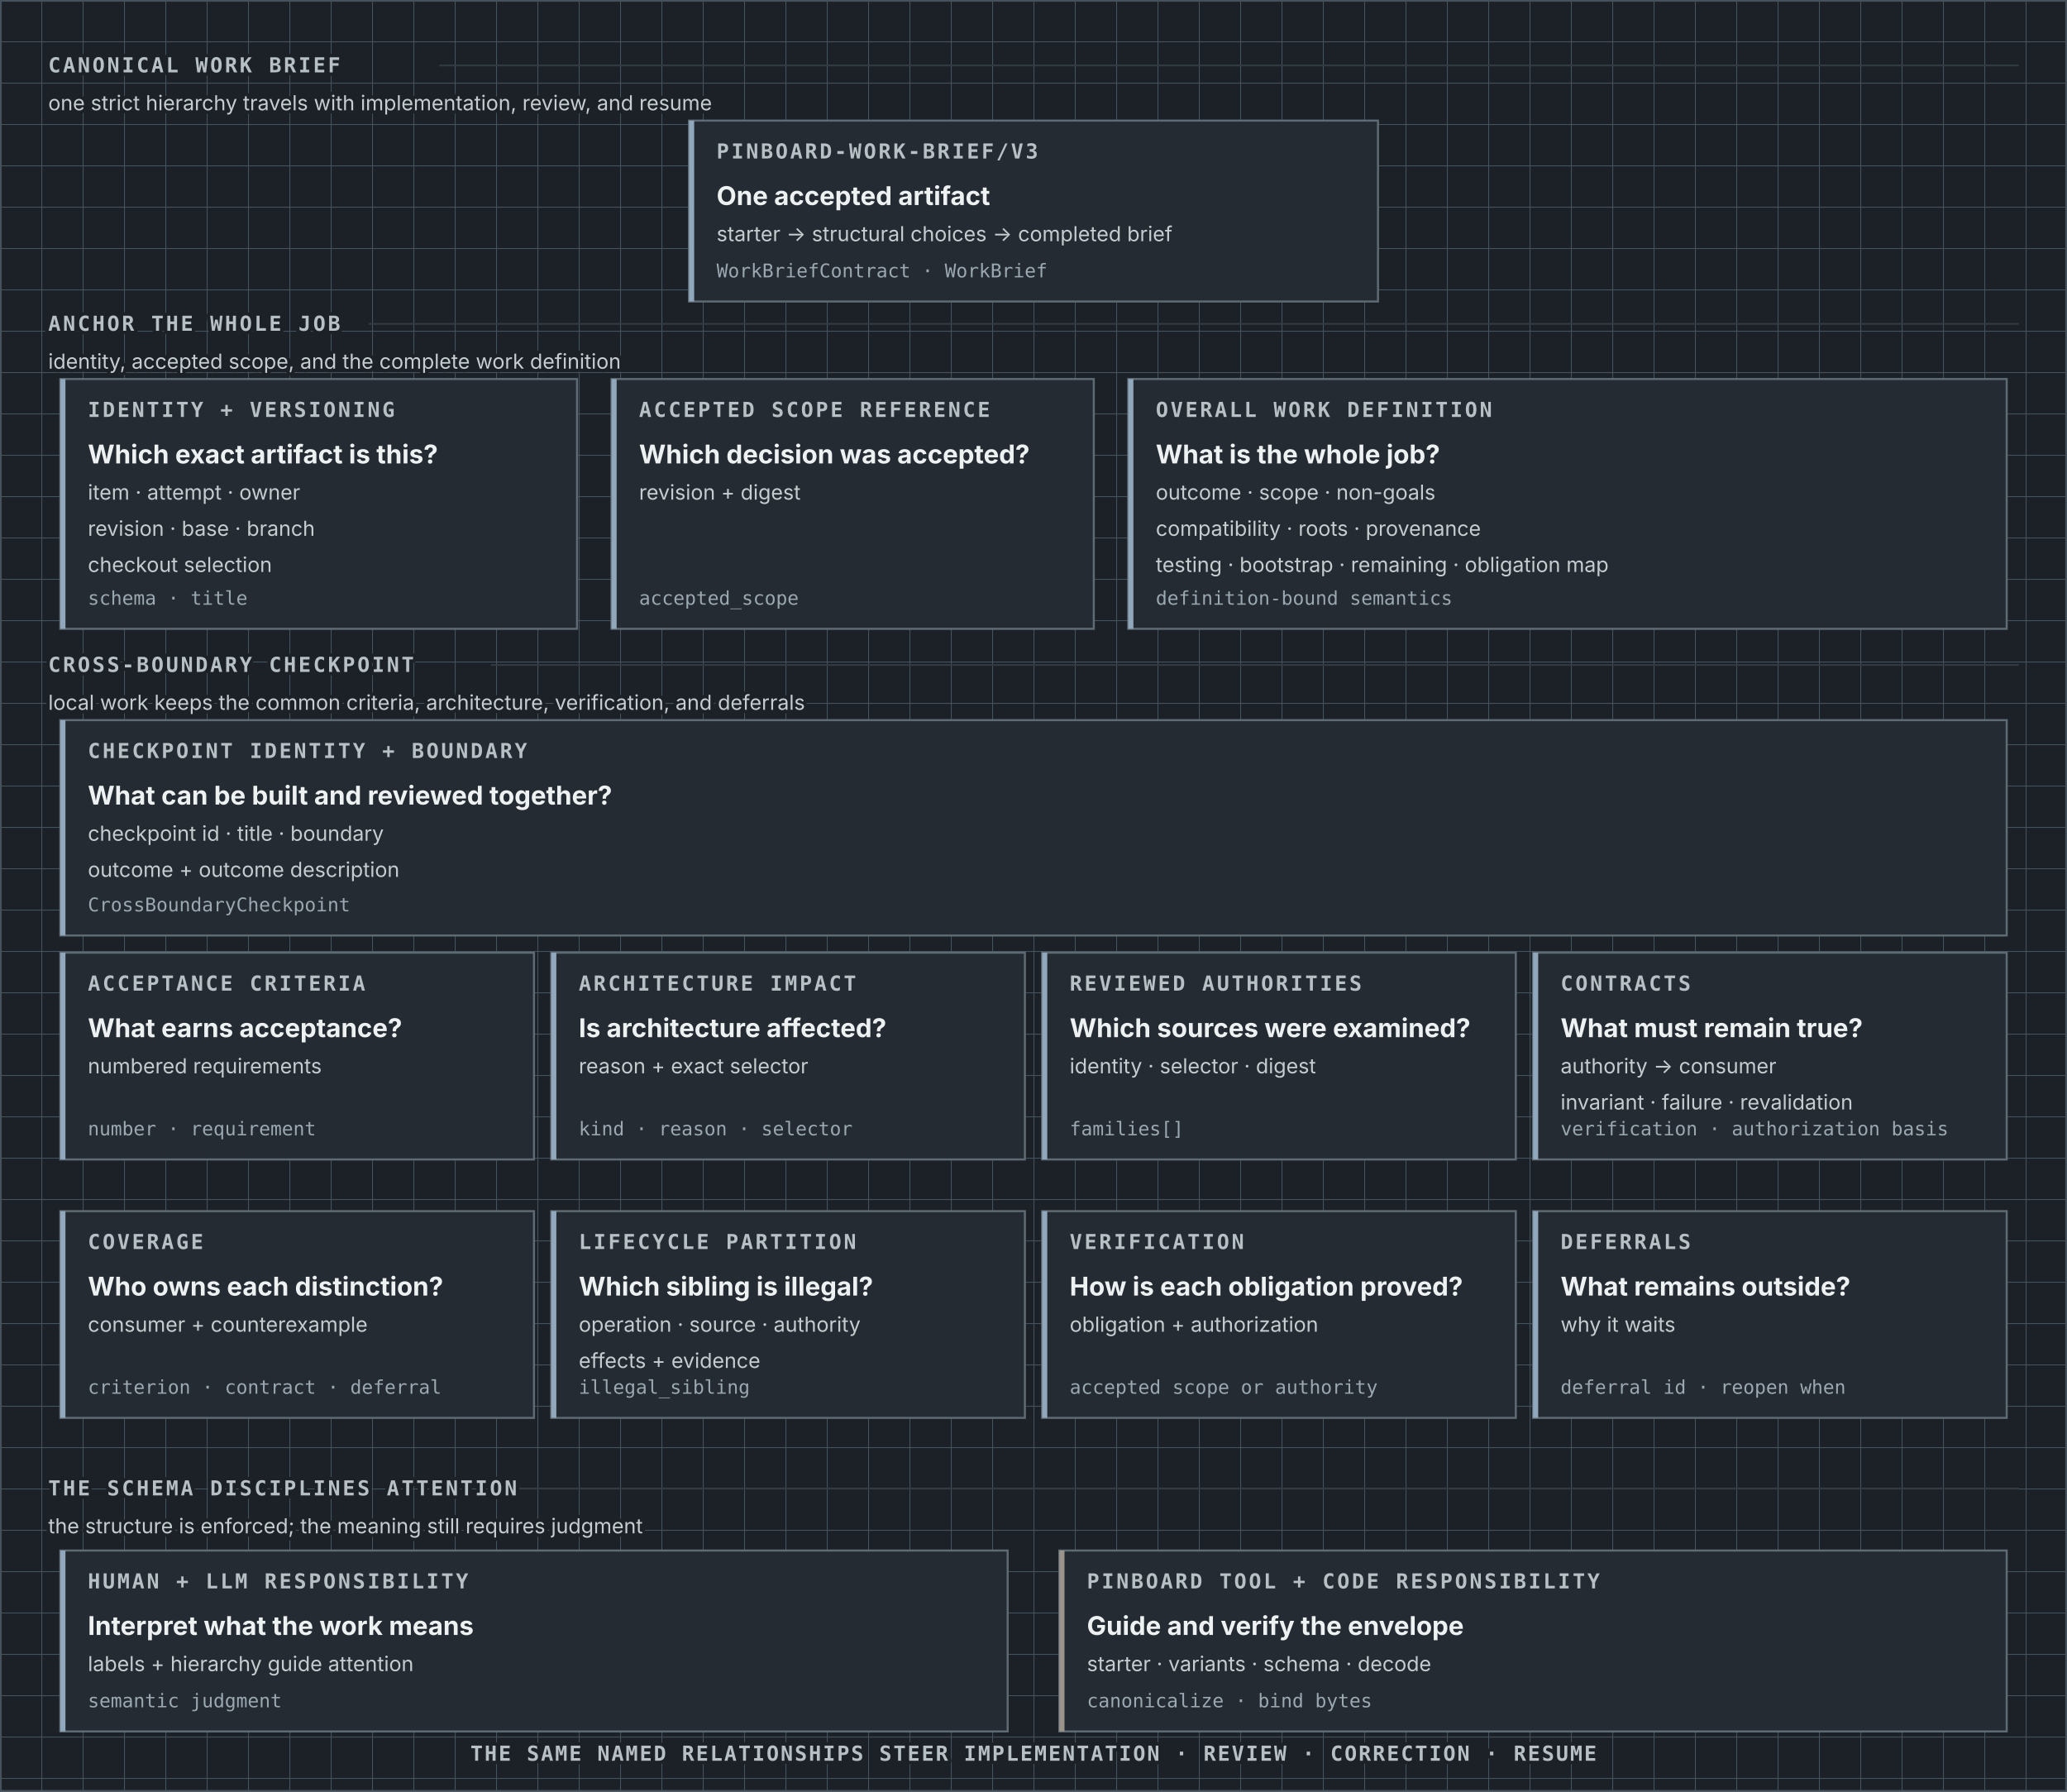
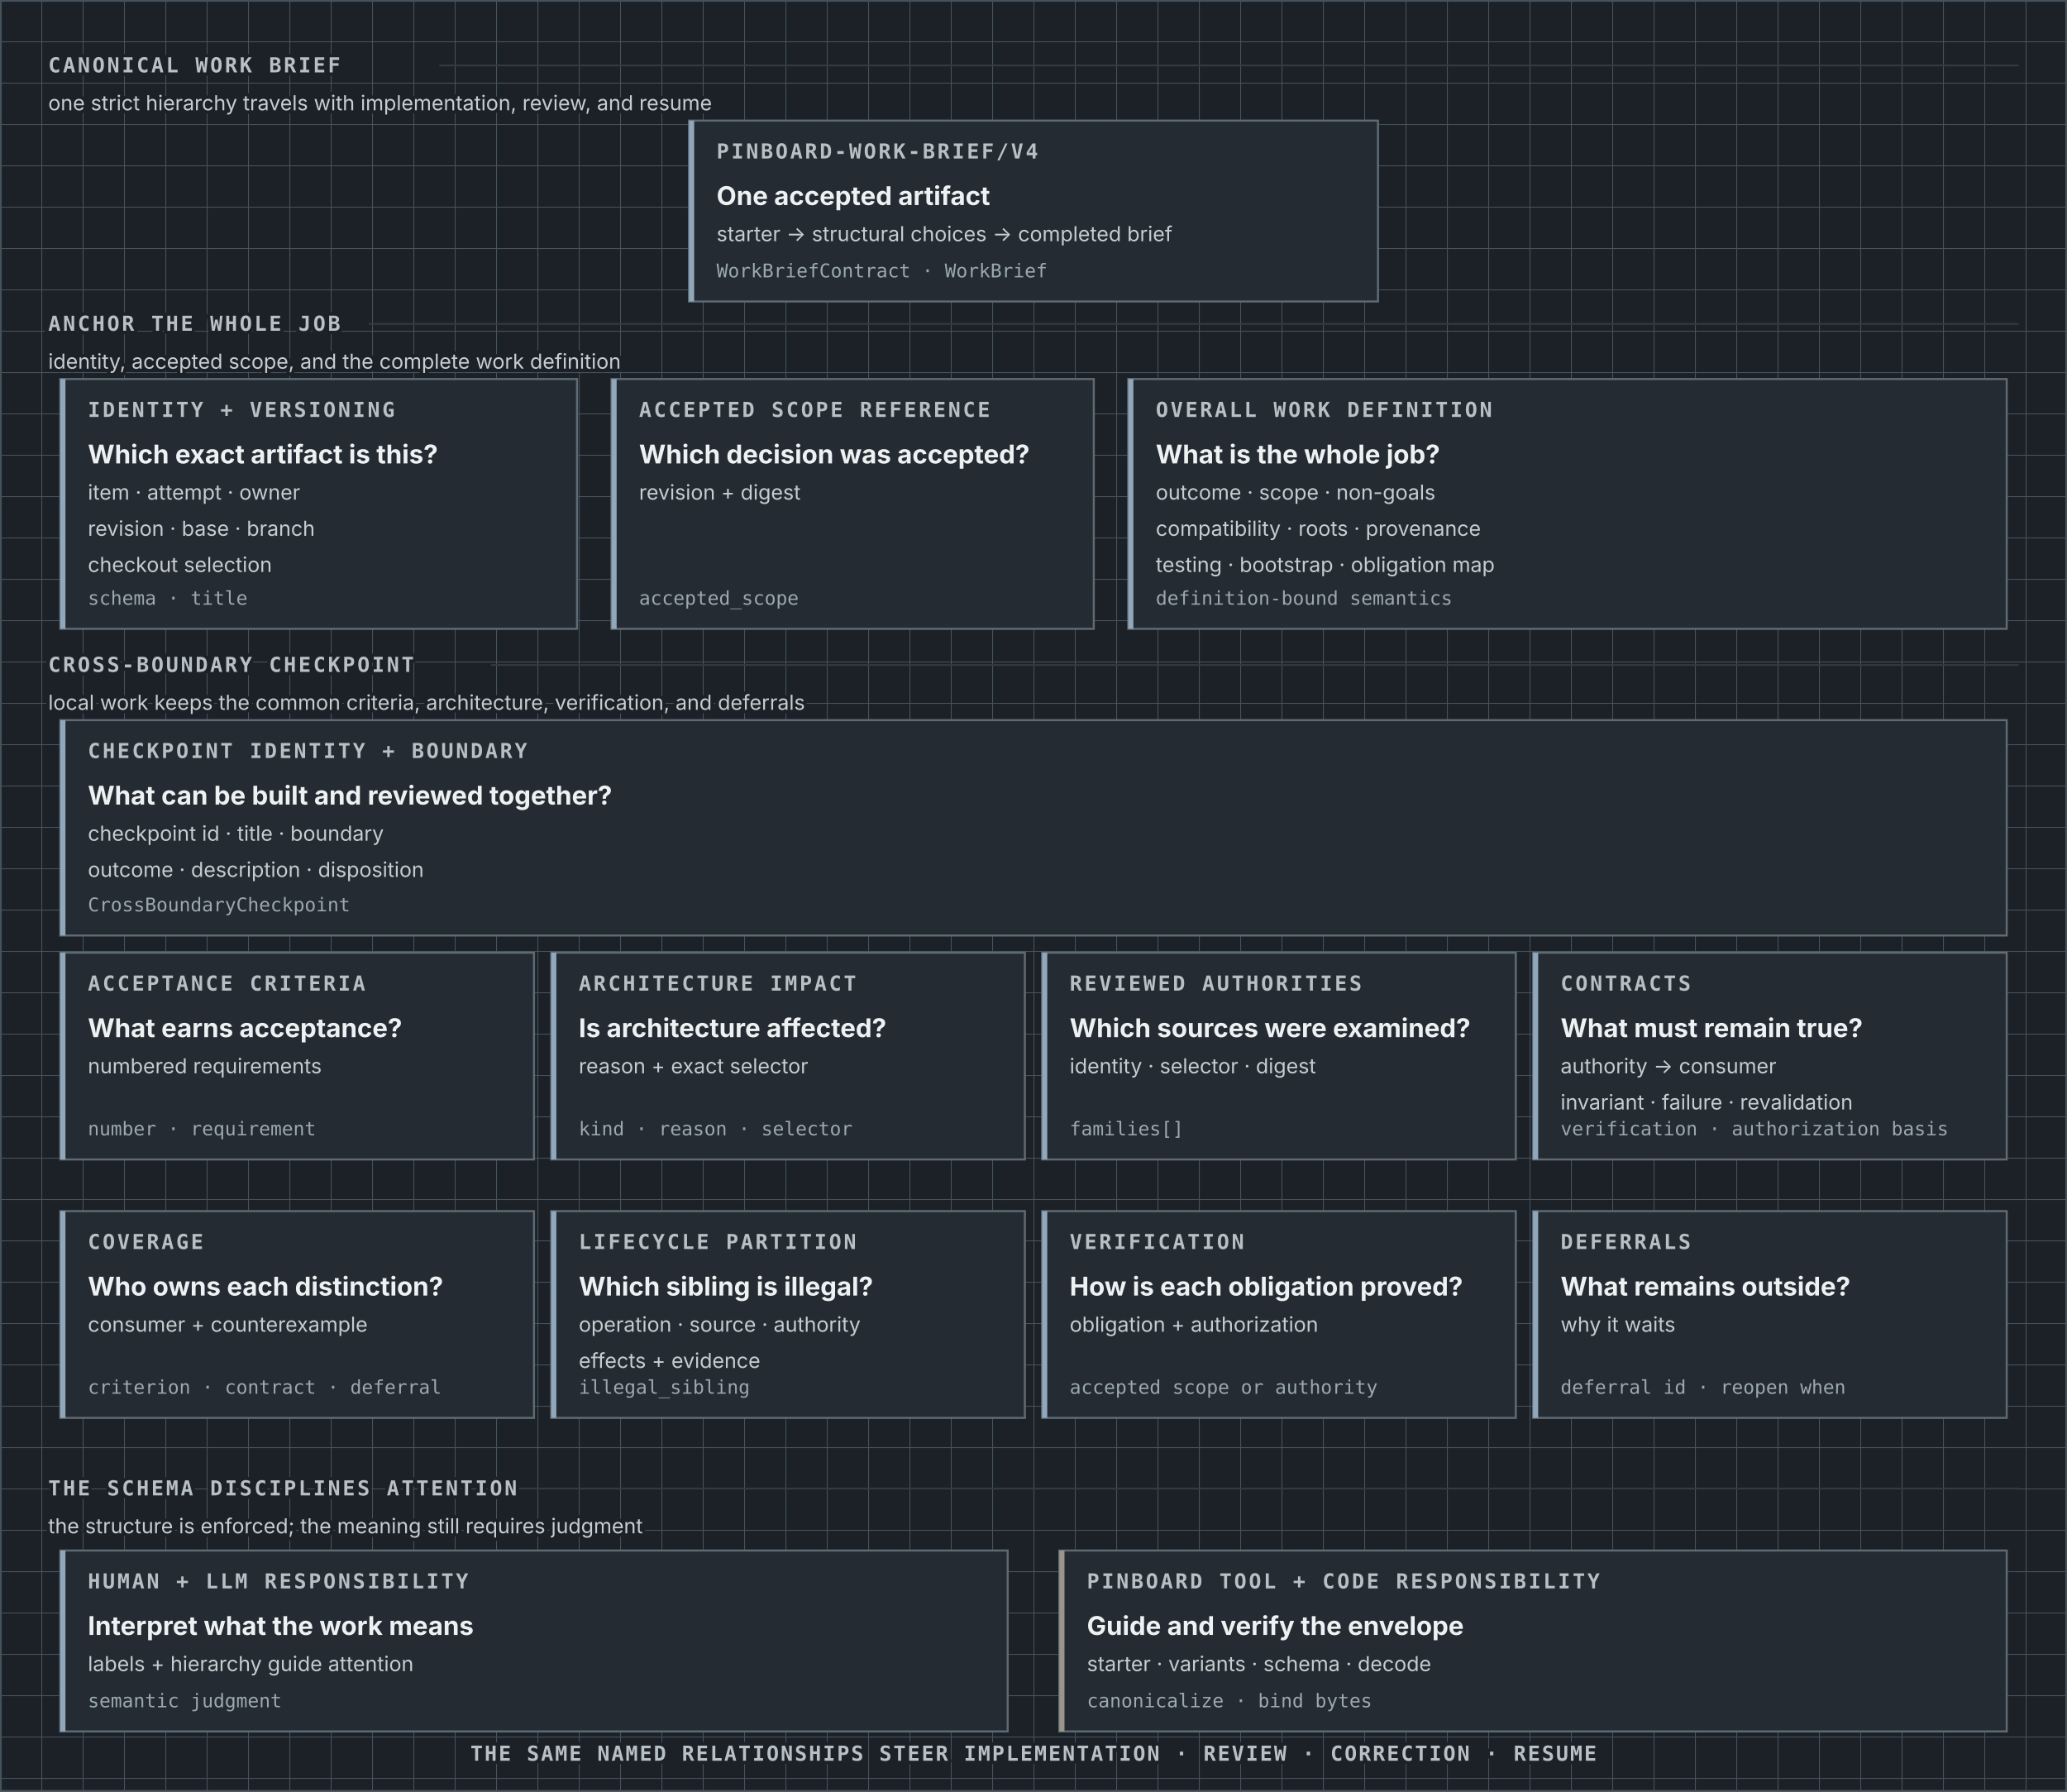
<svg xmlns="http://www.w3.org/2000/svg" role="img" aria-labelledby="title description" viewBox="0 0 1200 1040">
  <defs>
    <pattern id="grid" width="24" height="24" patternUnits="userSpaceOnUse">
      <path d="M24 0H0V24" fill="none" stroke="#45535f" stroke-width="1" />
    </pattern>
    <marker id="arrow" viewBox="0 0 10 10" refX="9" refY="5" markerWidth="7" markerHeight="7" orient="auto">
      <path d="M1 1L9 5L1 9Z" fill="#9ba8b1" />
    </marker>
    <style>
      text { font-family: ui-sans-serif, system-ui, -apple-system, BlinkMacSystemFont, "Segoe UI", sans-serif; fill: #edf1f2; }
      .section-label, .box-label, .box-meta, .connector-label, .note-meta { font-family: ui-monospace, SFMono-Regular, Menlo, monospace; }
      .section-label, .box-label { font-size: 12px; font-weight: 700; letter-spacing: 0.11em; fill: #b7c0c5; }
      .section-subtitle { font-size: 12px; fill: #c5cdd0; }
      .guide { stroke: #333b42; stroke-width: 1; }
      .connector { fill: none; stroke: #9ba8b1; stroke-width: 1.9; stroke-linecap: round; }
      .connector-label { font-size: 11px; font-weight: 700; fill: #9ba8b1; }
      .box { fill: #242b32; stroke: #5e6a74; stroke-width: 1.2; }
      .box-title { font-size: 15px; font-weight: 700; }
      .box-body { font-size: 12px; fill: #c5cdd0; }
      .box-meta { font-size: 11px; fill: #9ba8b1; }
      .note { fill: #c5cdd0; }
      .note-meta { font-weight: 700; letter-spacing: 0.08em; fill: #b7c0c5; }
      .canvas-text { paint-order: stroke fill; stroke: #1c2127; stroke-width: 4px; stroke-linejoin: round; }
    </style>
  </defs>
  <rect width="1200" height="1040" fill="#1c2127" />
  <rect width="1200" height="1040" fill="url(#grid)" />
  <rect x="0.5" y="0.5" width="1199" height="1039" fill="none" stroke="#45515c" />
  <line x1="255" y1="38" x2="1172" y2="38" class="guide" />
  <line x1="214" y1="188" x2="1172" y2="188" class="guide" />
  <line x1="285" y1="386" x2="1172" y2="386" class="guide" />
  <line x1="300" y1="864" x2="1172" y2="864" class="guide" />
  <rect x="400" y="70" width="400" height="105" class="box" />
  <rect x="400" y="70" width="3" height="105" fill="#91a7bb" />
  <rect x="35" y="220" width="300" height="145" class="box" />
  <rect x="35" y="220" width="3" height="145" fill="#91a7bb" />
  <rect x="355" y="220" width="280" height="145" class="box" />
  <rect x="355" y="220" width="3" height="145" fill="#91a7bb" />
  <rect x="655" y="220" width="510" height="145" class="box" />
  <rect x="655" y="220" width="3" height="145" fill="#91a7bb" />
  <rect x="35" y="418" width="1130" height="125" class="box" />
  <rect x="35" y="418" width="3" height="125" fill="#91a7bb" />
  <rect x="35" y="553" width="275" height="120" class="box" />
  <rect x="35" y="553" width="3" height="120" fill="#91a7bb" />
  <rect x="320" y="553" width="275" height="120" class="box" />
  <rect x="320" y="553" width="3" height="120" fill="#91a7bb" />
  <rect x="605" y="553" width="275" height="120" class="box" />
  <rect x="605" y="553" width="3" height="120" fill="#91a7bb" />
  <rect x="890" y="553" width="275" height="120" class="box" />
  <rect x="890" y="553" width="3" height="120" fill="#91a7bb" />
  <rect x="35" y="703" width="275" height="120" class="box" />
  <rect x="35" y="703" width="3" height="120" fill="#91a7bb" />
  <rect x="320" y="703" width="275" height="120" class="box" />
  <rect x="320" y="703" width="3" height="120" fill="#91a7bb" />
  <rect x="605" y="703" width="275" height="120" class="box" />
  <rect x="605" y="703" width="3" height="120" fill="#91a7bb" />
  <rect x="890" y="703" width="275" height="120" class="box" />
  <rect x="890" y="703" width="3" height="120" fill="#91a7bb" />
  <rect x="35" y="900" width="550" height="105" class="box" />
  <rect x="35" y="900" width="3" height="105" fill="#91a7bb" />
  <rect x="615" y="900" width="550" height="105" class="box" />
  <rect x="615" y="900" width="3" height="105" fill="#9b948b" />
  <text x="28" y="42" class="section-label canvas-text">CANONICAL WORK BRIEF</text>
  <text x="28" y="64" class="section-subtitle canvas-text">one strict hierarchy travels with implementation, review, and resume</text>
  <text x="28" y="192" class="section-label canvas-text">ANCHOR THE WHOLE JOB</text>
  <text x="28" y="214" class="section-subtitle canvas-text">identity, accepted scope, and the complete work definition</text>
  <text x="28" y="390" class="section-label canvas-text">CROSS-BOUNDARY CHECKPOINT</text>
  <text x="28" y="412" class="section-subtitle canvas-text">local work keeps the common criteria, architecture, verification, and deferrals</text>
  <text x="28" y="868" class="section-label canvas-text">THE SCHEMA DISCIPLINES ATTENTION</text>
  <text x="28" y="890" class="section-subtitle canvas-text">the structure is enforced; the meaning still requires judgment</text>
-   <text x="416" y="92" class="box-label">PINBOARD-WORK-BRIEF/V3</text>
+   <text x="416" y="92" class="box-label">PINBOARD-WORK-BRIEF/V4</text>
  <text x="416" y="119" class="box-title">One accepted artifact</text>
  <text x="416" y="140" class="box-body">starter → structural choices → completed brief</text>
  <text x="416" y="161" class="box-meta">WorkBriefContract · WorkBrief</text>
  <text x="51" y="242" class="box-label">IDENTITY + VERSIONING</text>
  <text x="51" y="269" class="box-title">Which exact artifact is this?</text>
  <text x="51" y="290" class="box-body">item · attempt · owner</text>
  <text x="51" y="311" class="box-body">revision · base · branch</text>
  <text x="51" y="332" class="box-body">checkout selection</text>
  <text x="51" y="351" class="box-meta">schema · title</text>
  <text x="371" y="242" class="box-label">ACCEPTED SCOPE REFERENCE</text>
  <text x="371" y="269" class="box-title">Which decision was accepted?</text>
  <text x="371" y="290" class="box-body">revision + digest</text>
  <text x="371" y="351" class="box-meta">accepted_scope</text>
  <text x="671" y="242" class="box-label">OVERALL WORK DEFINITION</text>
  <text x="671" y="269" class="box-title">What is the whole job?</text>
  <text x="671" y="290" class="box-body">outcome · scope · non-goals</text>
  <text x="671" y="311" class="box-body">compatibility · roots · provenance</text>
-   <text x="671" y="332" class="box-body">testing · bootstrap · remaining · obligation map</text>
+   <text x="671" y="332" class="box-body">testing · bootstrap · obligation map</text>
  <text x="671" y="351" class="box-meta">definition-bound semantics</text>
  <text x="51" y="440" class="box-label">CHECKPOINT IDENTITY + BOUNDARY</text>
  <text x="51" y="467" class="box-title">What can be built and reviewed together?</text>
  <text x="51" y="488" class="box-body">checkpoint id · title · boundary</text>
-   <text x="51" y="509" class="box-body">outcome + outcome description</text>
+   <text x="51" y="509" class="box-body">outcome · description · disposition</text>
  <text x="51" y="529" class="box-meta">CrossBoundaryCheckpoint</text>
  <text x="51" y="575" class="box-label">ACCEPTANCE CRITERIA</text>
  <text x="51" y="602" class="box-title">What earns acceptance?</text>
  <text x="51" y="623" class="box-body">numbered requirements</text>
  <text x="51" y="659" class="box-meta">number · requirement</text>
  <text x="336" y="575" class="box-label">ARCHITECTURE IMPACT</text>
  <text x="336" y="602" class="box-title">Is architecture affected?</text>
  <text x="336" y="623" class="box-body">reason + exact selector</text>
  <text x="336" y="659" class="box-meta">kind · reason · selector</text>
  <text x="621" y="575" class="box-label">REVIEWED AUTHORITIES</text>
  <text x="621" y="602" class="box-title">Which sources were examined?</text>
  <text x="621" y="623" class="box-body">identity · selector · digest</text>
  <text x="621" y="659" class="box-meta">families[]</text>
  <text x="906" y="575" class="box-label">CONTRACTS</text>
  <text x="906" y="602" class="box-title">What must remain true?</text>
  <text x="906" y="623" class="box-body">authority → consumer</text>
  <text x="906" y="644" class="box-body">invariant · failure · revalidation</text>
  <text x="906" y="659" class="box-meta">verification · authorization basis</text>
  <text x="51" y="725" class="box-label">COVERAGE</text>
  <text x="51" y="752" class="box-title">Who owns each distinction?</text>
  <text x="51" y="773" class="box-body">consumer + counterexample</text>
  <text x="51" y="809" class="box-meta">criterion · contract · deferral</text>
  <text x="336" y="725" class="box-label">LIFECYCLE PARTITION</text>
  <text x="336" y="752" class="box-title">Which sibling is illegal?</text>
  <text x="336" y="773" class="box-body">operation · source · authority</text>
  <text x="336" y="794" class="box-body">effects + evidence</text>
  <text x="336" y="809" class="box-meta">illegal_sibling</text>
  <text x="621" y="725" class="box-label">VERIFICATION</text>
  <text x="621" y="752" class="box-title">How is each obligation proved?</text>
  <text x="621" y="773" class="box-body">obligation + authorization</text>
  <text x="621" y="809" class="box-meta">accepted scope or authority</text>
  <text x="906" y="725" class="box-label">DEFERRALS</text>
  <text x="906" y="752" class="box-title">What remains outside?</text>
  <text x="906" y="773" class="box-body">why it waits</text>
  <text x="906" y="809" class="box-meta">deferral id · reopen when</text>
  <text x="51" y="922" class="box-label">HUMAN + LLM RESPONSIBILITY</text>
  <text x="51" y="949" class="box-title">Interpret what the work means</text>
  <text x="51" y="970" class="box-body">labels + hierarchy guide attention</text>
  <text x="51" y="991" class="box-meta">semantic judgment</text>
  <text x="631" y="922" class="box-label">PINBOARD TOOL + CODE RESPONSIBILITY</text>
  <text x="631" y="949" class="box-title">Guide and verify the envelope</text>
  <text x="631" y="970" class="box-body">starter · variants · schema · decode</text>
  <text x="631" y="991" class="box-meta">canonicalize · bind bytes</text>
  <text x="600" y="1022" text-anchor="middle" font-size="12" class="note-meta canvas-text">THE SAME NAMED RELATIONSHIPS STEER IMPLEMENTATION · REVIEW · CORRECTION · RESUME</text>
</svg>
